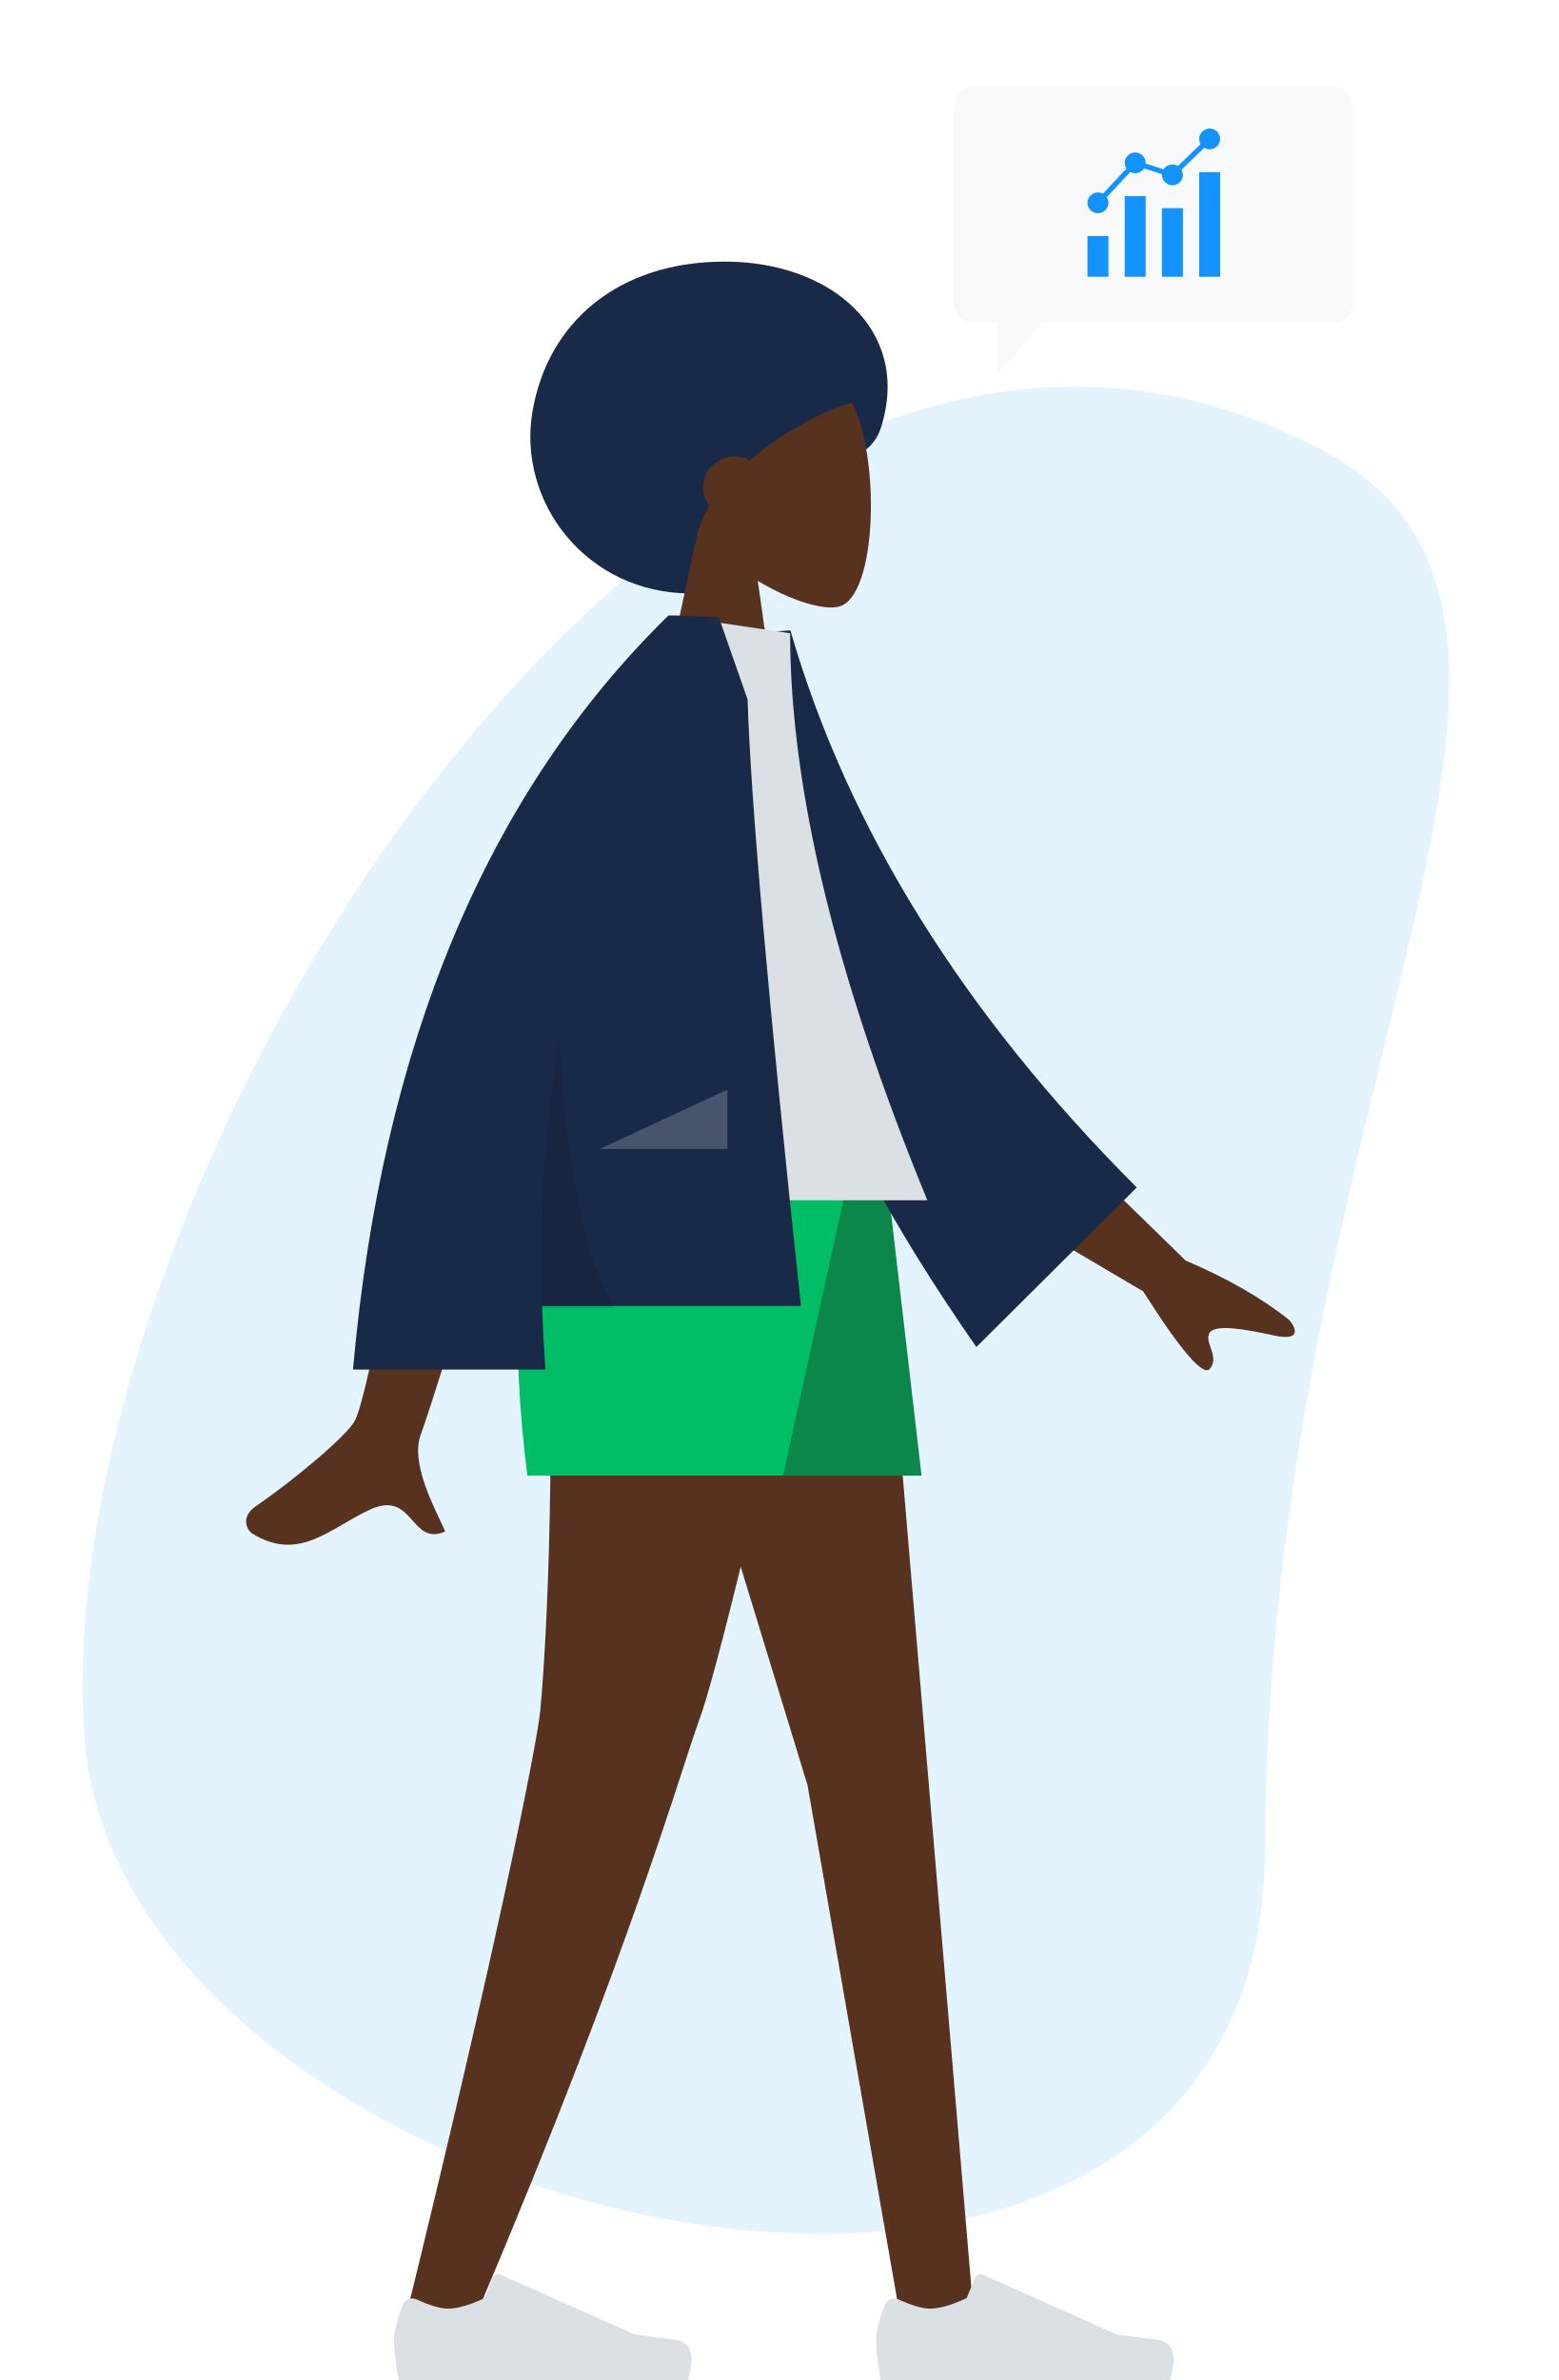
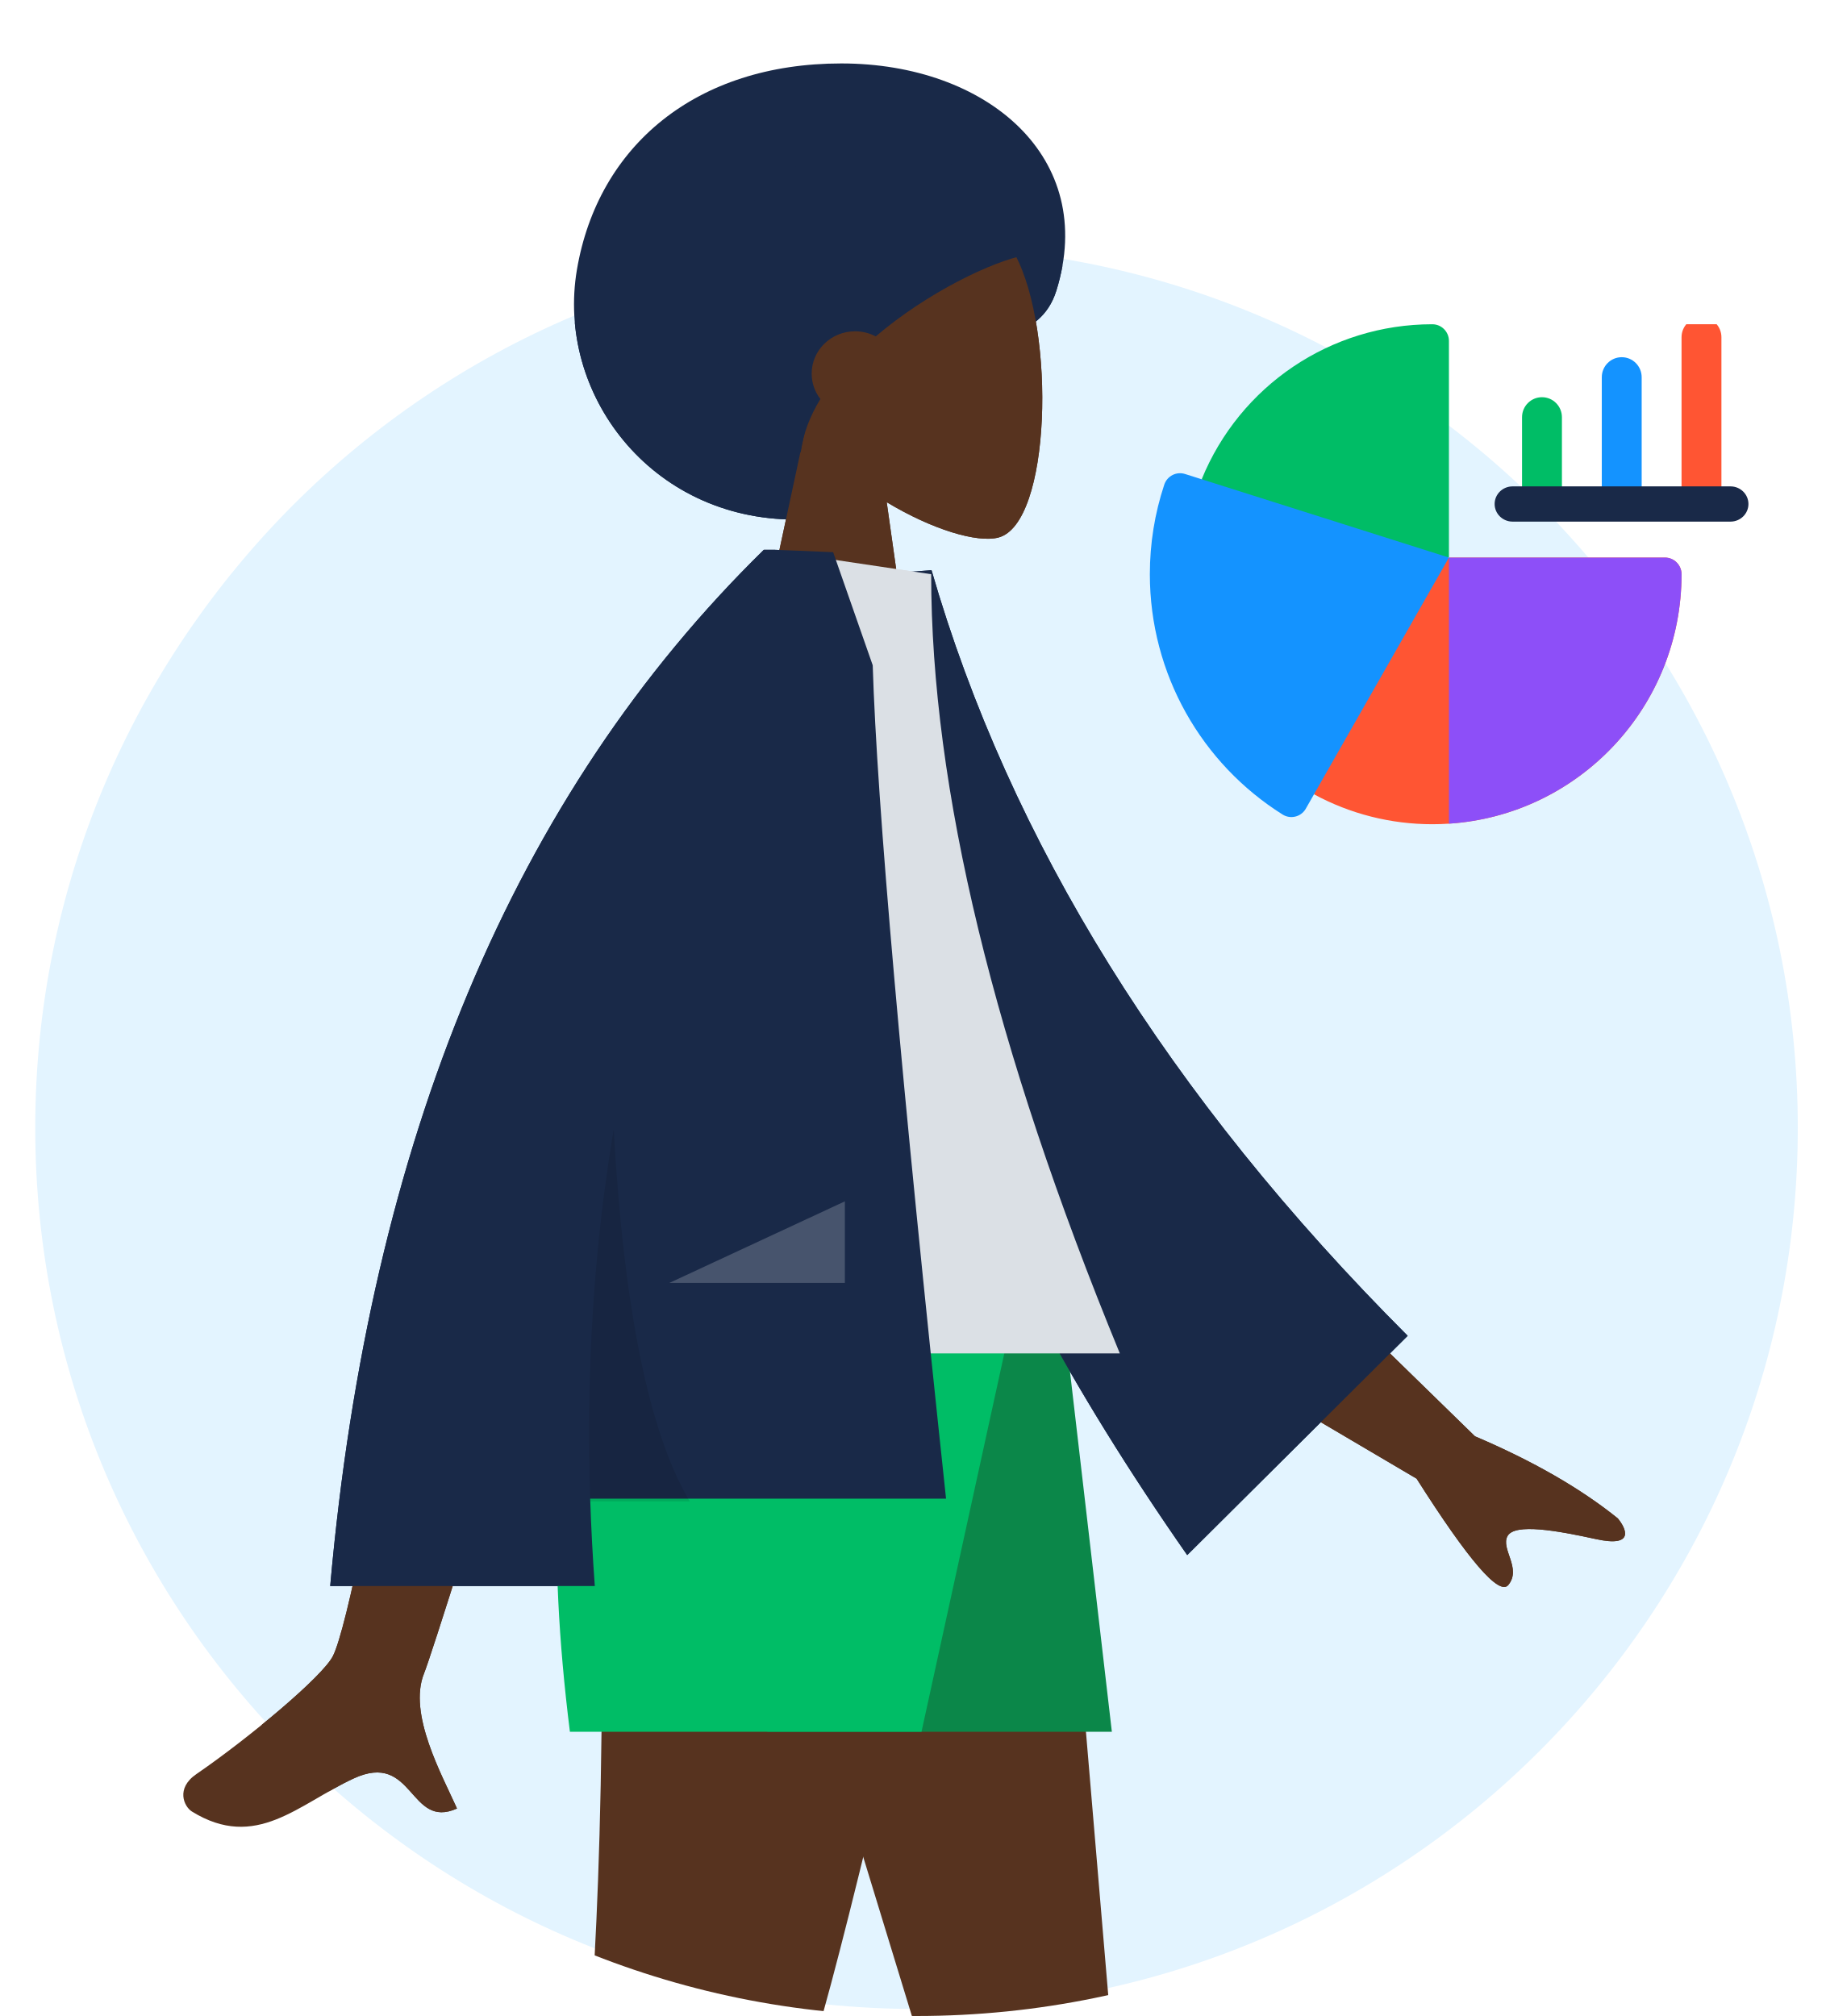
- <svg xmlns="http://www.w3.org/2000/svg" width="304" height="464" viewBox="0 0 304 464" fill="none">
+ <svg xmlns="http://www.w3.org/2000/svg" width="259" height="286" viewBox="0 0 259 286" fill="none">
+   <rect width="259" height="286" fill="white" />
+   <circle cx="130" cy="160" r="125" fill="#E3F4FF" />
+   <path fill-rule="evenodd" clip-rule="evenodd" d="M112.837 73.707C124.266 73.707 128.423 60.024 134.916 52.515C139.562 47.143 147.49 48.745 149.837 41.224C155.739 22.311 139.943 9 119.337 9C98.731 9 84.837 20.674 81.837 38.224C78.837 55.773 92.231 73.707 112.837 73.707Z" fill="#192948" />
+   <path fill-rule="evenodd" clip-rule="evenodd" d="M114.1 61.49C109.492 56.081 106.373 49.453 106.894 42.026C108.396 20.625 138.186 25.333 143.981 36.134C149.775 46.935 149.087 74.333 141.598 76.263C138.611 77.033 132.248 75.147 125.773 71.244L129.837 100H105.837L114.1 61.49Z" fill="#57331F" />
+   <path fill-rule="evenodd" clip-rule="evenodd" d="M124.217 47.724C123.345 47.262 122.346 47 121.284 47C117.884 47 115.127 49.687 115.127 53C115.127 54.353 115.587 55.601 116.361 56.604C114.903 59.009 113.907 61.535 113.581 64.132C108.524 64.132 90.071 45 108.454 27C126.837 9 153.403 34.696 145.42 36.195C140.831 37.056 131.587 41.438 124.217 47.724V47.724Z" fill="#192948" />
+   <path fill-rule="evenodd" clip-rule="evenodd" d="M180.882 176.123L209.21 203.758C217.452 207.273 224.205 211.156 229.47 215.404C230.654 216.832 231.943 219.568 226.372 218.344C220.802 217.12 214.888 216.082 213.841 217.894C212.794 219.705 215.879 222.481 213.944 224.852C212.654 226.432 208.316 221.405 200.93 209.77L171.473 192.403L180.882 176.123ZM60.145 171.02L81.043 171.102C68.139 212.756 61.174 234.857 60.145 237.406C57.831 243.14 62.728 251.874 64.822 256.567C58.002 259.619 58.728 248.317 50.125 252.32C42.273 255.973 36.299 262.593 27.226 256.994C26.111 256.306 24.889 253.715 27.842 251.69C35.2 246.645 45.803 237.815 47.235 234.908C49.189 230.945 53.492 209.649 60.145 171.02Z" fill="#57331F" />
+   <path fill-rule="evenodd" clip-rule="evenodd" d="M123.378 81.514L132.13 80.896C143.256 119.379 165.768 155.582 199.668 189.505L168.396 220.614C135.779 173.872 117.456 127.175 123.378 81.514Z" fill="#192948" />
+   <path fill-rule="evenodd" clip-rule="evenodd" d="M81.837 192H158.837C140.998 148.625 132.079 111.779 132.079 81.461L108.851 78C90.597 107.358 85.442 143.505 81.837 192Z" fill="#DBE0E5" />
+   <path fill-rule="evenodd" clip-rule="evenodd" d="M108.36 78.016C108.363 78.011 108.366 78.005 108.369 78H109.885C111.699 78.062 114.463 78.175 118.175 78.338L123.787 94.377C124.381 113.932 127.848 153.342 134.188 212.606H83.713C83.846 216.699 84.064 220.83 84.368 225H46.837C52.451 161.664 72.953 112.664 108.341 78L108.36 78.016V78.016Z" fill="#192948" />
+   <path fill-rule="evenodd" clip-rule="evenodd" d="M87.047 160.233C88.484 185.748 92.081 203.337 97.837 213H83.726C83.109 194.643 84.216 177.054 87.047 160.233V160.233Z" fill="black" fill-opacity="0.1" />
+   <path fill-rule="evenodd" clip-rule="evenodd" d="M94.948 182L119.837 170.429V182H94.948Z" fill="white" fill-opacity="0.2" />
  <g clip-path="url(#clip0)">
-     <rect width="304" height="464" fill="white" />
-     <path d="M257.447 87.548C319.506 120.113 247.245 211.767 246.696 360.559C246.232 486.634 23.422 435.921 16.451 338.546C8.624 229.2 135.035 23.315 257.447 87.548Z" fill="#E3F4FF" />
-     <path fill-rule="evenodd" clip-rule="evenodd" d="M134.837 115.707C146.266 115.707 150.423 102.024 156.916 94.515C161.562 89.143 169.49 90.745 171.837 83.224C177.739 64.311 161.943 51 141.337 51C120.731 51 106.837 62.674 103.837 80.224C100.837 97.773 114.231 115.707 134.837 115.707Z" fill="#192948" />
-     <path fill-rule="evenodd" clip-rule="evenodd" d="M136.1 103.49C131.492 98.081 128.373 91.453 128.894 84.025C130.396 62.625 160.186 67.333 165.981 78.134C171.775 88.935 171.087 116.333 163.598 118.263C160.611 119.033 154.248 117.147 147.773 113.244L151.837 142H127.837L136.1 103.49Z" fill="#57331F" />
-     <path fill-rule="evenodd" clip-rule="evenodd" d="M146.217 89.723C145.345 89.262 144.346 89 143.284 89C139.884 89 137.127 91.686 137.127 95C137.127 96.352 137.587 97.6 138.361 98.604C136.903 101.008 135.907 103.535 135.581 106.132C130.524 106.132 112.071 87 130.454 69C148.837 51 175.403 76.696 167.42 78.195C162.831 79.056 153.587 83.438 146.217 89.723V89.723Z" fill="#192948" />
-     <path fill-rule="evenodd" clip-rule="evenodd" d="M119.837 225L157.468 348.024L175.697 452.648H189.99L170.728 225H119.837Z" fill="#57331F" />
-     <path fill-rule="evenodd" clip-rule="evenodd" d="M106.375 225C108.931 292.547 105.923 327.389 105.351 333.526C104.779 339.663 96.945 379.455 78.401 454.708L93.631 449.478C122.939 380.459 132.926 344.589 136.288 335.526C139.649 326.463 148.577 289.621 163.071 225H106.375Z" fill="#57331F" />
-     <path fill-rule="evenodd" clip-rule="evenodd" d="M78.515 449.402C77.397 452.388 76.837 454.623 76.837 456.106C76.837 457.909 77.138 460.54 77.739 464C79.831 464 98.631 464 134.14 464C135.606 459.155 134.76 456.539 131.602 456.152C128.444 455.766 125.821 455.417 123.732 455.106L97.517 443.419C97.013 443.194 96.422 443.421 96.197 443.925C96.193 443.934 96.189 443.942 96.186 443.951L94.501 448.039C91.577 449.403 89.202 450.085 87.374 450.085C85.889 450.085 83.838 449.485 81.222 448.286L81.222 448.285C80.218 447.825 79.031 448.266 78.57 449.27C78.55 449.313 78.532 449.357 78.515 449.402Z" fill="#DBE0E5" />
-     <path fill-rule="evenodd" clip-rule="evenodd" d="M172.515 449.402C171.397 452.388 170.837 454.623 170.837 456.106C170.837 457.909 171.138 460.54 171.739 464C173.83 464 192.631 464 228.14 464C229.606 459.155 228.76 456.539 225.602 456.152C222.444 455.766 219.821 455.417 217.732 455.106L191.517 443.419C191.013 443.194 190.422 443.421 190.197 443.925C190.193 443.934 190.189 443.942 190.186 443.951L188.5 448.039C185.577 449.403 183.202 450.085 181.374 450.085C179.889 450.085 177.838 449.485 175.222 448.286L175.222 448.285C174.218 447.825 173.031 448.266 172.57 449.27C172.55 449.313 172.532 449.357 172.515 449.402Z" fill="#DBE0E5" />
-     <path fill-rule="evenodd" clip-rule="evenodd" d="M114.837 225L130.837 287.68H179.708L172.421 225H114.837Z" fill="#0B8749" />
-     <path fill-rule="evenodd" clip-rule="evenodd" d="M105.837 225C100.573 240.781 99.573 261.674 102.837 287.68H152.708L166.421 225H105.837Z" fill="#00BD66" />
-     <path fill-rule="evenodd" clip-rule="evenodd" d="M202.882 218.123L231.21 245.758C239.452 249.273 246.205 253.156 251.47 257.404C252.654 258.832 253.943 261.568 248.372 260.344C242.802 259.12 236.888 258.082 235.841 259.894C234.794 261.705 237.879 264.481 235.944 266.852C234.654 268.432 230.316 263.405 222.93 251.77L193.473 234.403L202.882 218.123ZM82.145 213.02L103.043 213.102C90.139 254.756 83.174 276.857 82.145 279.406C79.831 285.14 84.728 293.874 86.822 298.567C80.002 301.619 80.728 290.317 72.125 294.32C64.272 297.973 58.299 304.593 49.226 298.994C48.111 298.306 46.889 295.715 49.842 293.69C57.2 288.645 67.802 279.815 69.235 276.908C71.189 272.945 75.492 251.649 82.145 213.02Z" fill="#57331F" />
-     <path fill-rule="evenodd" clip-rule="evenodd" d="M145.378 123.514L154.13 122.896C165.256 161.379 187.768 197.582 221.668 231.505L190.396 262.614C157.779 215.872 139.456 169.175 145.378 123.514Z" fill="#192948" />
-     <path fill-rule="evenodd" clip-rule="evenodd" d="M103.837 234H180.837C162.998 190.625 154.079 153.779 154.079 123.461L130.851 120C112.597 149.358 107.442 185.505 103.837 234Z" fill="#DBE0E5" />
-     <path fill-rule="evenodd" clip-rule="evenodd" d="M130.36 120.016C130.363 120.011 130.366 120.005 130.369 120H131.885C133.699 120.062 136.463 120.175 140.175 120.338L145.787 136.377C146.381 155.932 149.848 195.342 156.188 254.606H105.713C105.846 258.699 106.064 262.83 106.368 267H68.837C74.451 203.664 94.953 154.664 130.341 120L130.36 120.016V120.016Z" fill="#192948" />
-     <path fill-rule="evenodd" clip-rule="evenodd" d="M109.048 202.233C110.484 227.748 114.081 245.337 119.837 255H105.726C105.109 236.643 106.216 219.054 109.048 202.233V202.233Z" fill="black" fill-opacity="0.1" />
-     <path fill-rule="evenodd" clip-rule="evenodd" d="M116.948 224L141.837 212.429V224H116.948Z" fill="white" fill-opacity="0.2" />
-     <path fill-rule="evenodd" clip-rule="evenodd" d="M259.869 16.776C262.078 16.776 263.869 18.567 263.869 20.776V58.971C263.869 61.18 262.078 62.971 259.869 62.971H203.288L194.469 73V62.971H190C187.791 62.971 186 61.18 186 58.971V20.776C186 18.567 187.791 16.776 190 16.776H259.869Z" fill="#F7F9FB" />
-     <path d="M222.988 31.751L227.324 33.145L227.011 34.1L222.675 32.706L222.988 31.751Z" fill="#1493FF" />
-     <path d="M234.435 27.789L235.143 28.507L230.084 33.39L229.376 32.672L234.435 27.789Z" fill="#1493FF" />
-     <path d="M219.953 32.536L220.698 33.217L215.524 38.765L214.779 38.084L219.953 32.536Z" fill="#1493FF" />
-     <path d="M212.064 46.026H216.154V53.958H212.064V46.026Z" fill="#1493FF" />
-     <path d="M219.324 38.24H223.414V53.958H219.324V38.24Z" fill="#1493FF" />
-     <path d="M226.585 40.576H230.675V53.958H226.585V40.576Z" fill="#1493FF" />
-     <path d="M233.845 33.569H237.935V53.958H233.845V33.569Z" fill="#1493FF" />
-     <path d="M237.935 27.086C237.935 28.204 237.02 29.11 235.89 29.11C234.761 29.11 233.845 28.204 233.845 27.086C233.845 25.968 234.761 25.062 235.89 25.062C237.02 25.062 237.935 25.968 237.935 27.086Z" fill="#1493FF" />
-     <path d="M230.675 34.093C230.675 35.211 229.759 36.117 228.63 36.117C227.5 36.117 226.585 35.211 226.585 34.093C226.585 32.975 227.5 32.069 228.63 32.069C229.759 32.069 230.675 32.975 230.675 34.093Z" fill="#1493FF" />
-     <path d="M223.414 31.758C223.414 32.875 222.499 33.781 221.369 33.781C220.24 33.781 219.324 32.875 219.324 31.758C219.324 30.64 220.24 29.733 221.369 29.733C222.499 29.733 223.414 30.64 223.414 31.758Z" fill="#1493FF" />
-     <path d="M216.154 39.543C216.154 40.661 215.238 41.567 214.109 41.567C212.979 41.567 212.064 40.661 212.064 39.543C212.064 38.425 212.979 37.519 214.109 37.519C215.238 37.519 216.154 38.425 216.154 39.543Z" fill="#1493FF" />
+     <path d="M221.544 59.186V70.534C221.544 72.1 220.277 73.371 218.715 73.371C217.154 73.371 215.887 72.1 215.887 70.534V59.186C215.887 57.62 217.154 56.349 218.715 56.349C220.277 56.349 221.544 57.62 221.544 59.186Z" fill="#00BD66" />
+     <path d="M232.856 53.511V70.534C232.856 72.1 231.589 73.371 230.028 73.371C228.467 73.371 227.2 72.1 227.2 70.534V53.511C227.2 51.945 228.467 50.674 230.028 50.674C231.589 50.674 232.856 51.945 232.856 53.511Z" fill="#1493FF" />
+     <path d="M244.168 47.837V70.534C244.168 72.1 242.901 73.371 241.34 73.371C239.779 73.371 238.512 72.1 238.512 70.534V47.837C238.512 46.271 239.779 45 241.34 45C242.901 45 244.168 46.271 244.168 47.837Z" fill="#FF5533" />
+     <path d="M205.518 48.364V79.1L185.564 77.839L170.449 67.991C175.86 54.743 188.717 46 203.161 46C204.462 46 205.518 47.059 205.518 48.364Z" fill="#00BD66" />
+     <path d="M238.512 81.464C238.512 100.272 223.954 115.635 205.518 116.849C204.738 116.901 203.953 116.928 203.161 116.928C197.27 116.928 191.514 115.467 186.378 112.683L191.075 93.443L205.518 79.1H236.155C237.456 79.1 238.512 80.159 238.512 81.464Z" fill="#FF5533" />
+     <path d="M238.512 81.464C238.512 100.272 223.954 115.635 205.518 116.849V79.1H236.155C237.456 79.1 238.512 80.159 238.512 81.464Z" fill="#8D4FF8" />
+     <path d="M205.518 79.1C203.922 81.9 186.055 113.25 185.171 114.801C184.48 115.91 183.023 116.243 181.922 115.551C170.484 108.363 163.096 95.667 163.096 81.464C163.096 77.117 163.784 72.84 165.142 68.751C165.553 67.514 166.889 66.842 168.124 67.255C168.149 67.263 205.184 78.994 205.518 79.1Z" fill="#1493FF" />
+     <path d="M248 71.5C248 72.88 246.859 74 245.453 74H214.547C213.141 74 212 72.88 212 71.5C212 70.12 213.141 69 214.547 69H245.453C246.859 69 248 70.12 248 71.5Z" fill="#192948" />
+   </g>
+   <mask id="mask0" mask-type="alpha" maskUnits="userSpaceOnUse" x="5" y="36" width="250" height="250">
+     <circle cx="130" cy="161" r="125" fill="#E3F4FF" />
+   </mask>
+   <g mask="url(#mask0)">
+     <path fill-rule="evenodd" clip-rule="evenodd" d="M112.837 73.707C124.266 73.707 128.423 60.024 134.916 52.515C139.562 47.143 147.49 48.745 149.837 41.224C155.739 22.311 139.943 9 119.337 9C98.731 9 84.837 20.674 81.837 38.224C78.837 55.773 92.231 73.707 112.837 73.707Z" fill="#192948" />
+     <path fill-rule="evenodd" clip-rule="evenodd" d="M114.1 61.49C109.492 56.081 106.373 49.453 106.894 42.026C108.396 20.625 138.186 25.333 143.981 36.134C149.775 46.935 149.087 74.333 141.598 76.263C138.611 77.033 132.248 75.147 125.773 71.244L129.837 100H105.837L114.1 61.49Z" fill="#57331F" />
+     <path fill-rule="evenodd" clip-rule="evenodd" d="M124.217 47.724C123.345 47.262 122.346 47 121.284 47C117.884 47 115.127 49.687 115.127 53C115.127 54.353 115.587 55.601 116.361 56.604C114.903 59.009 113.907 61.535 113.581 64.132C108.524 64.132 90.071 45 108.454 27C126.837 9 153.403 34.696 145.42 36.195C140.831 37.056 131.587 41.438 124.217 47.724V47.724Z" fill="#192948" />
+     <path fill-rule="evenodd" clip-rule="evenodd" d="M97.837 183L135.468 306.024L153.697 410.648H167.99L148.728 183H97.837Z" fill="#57331F" />
+     <path fill-rule="evenodd" clip-rule="evenodd" d="M84.375 183C86.931 250.547 83.923 285.389 83.351 291.526C82.779 297.663 74.945 337.455 56.401 412.708L71.631 407.478C100.939 338.459 110.926 302.589 114.288 293.526C117.649 284.463 126.577 247.621 141.071 183H84.375Z" fill="#57331F" />
+     <path fill-rule="evenodd" clip-rule="evenodd" d="M92.837 183L108.837 245.68H157.707L150.421 183H92.837Z" fill="#0B8749" />
+     <path fill-rule="evenodd" clip-rule="evenodd" d="M83.837 183C78.573 198.781 77.573 219.674 80.837 245.68H130.707L144.421 183H83.837Z" fill="#00BD66" />
+     <path fill-rule="evenodd" clip-rule="evenodd" d="M180.882 176.123L209.21 203.758C217.452 207.273 224.205 211.156 229.47 215.404C230.654 216.832 231.943 219.568 226.372 218.344C220.802 217.12 214.888 216.082 213.841 217.894C212.794 219.705 215.879 222.481 213.944 224.852C212.654 226.432 208.316 221.405 200.93 209.77L171.473 192.403L180.882 176.123ZM60.145 171.02L81.043 171.102C68.139 212.756 61.174 234.857 60.145 237.406C57.831 243.14 62.728 251.874 64.822 256.567C58.002 259.619 58.728 248.317 50.125 252.32C42.273 255.973 36.299 262.593 27.226 256.994C26.111 256.306 24.889 253.715 27.842 251.69C35.2 246.645 45.803 237.815 47.235 234.908C49.189 230.945 53.492 209.649 60.145 171.02Z" fill="#57331F" />
+     <path fill-rule="evenodd" clip-rule="evenodd" d="M123.378 81.514L132.13 80.896C143.256 119.379 165.768 155.582 199.668 189.505L168.396 220.614C135.779 173.872 117.456 127.175 123.378 81.514Z" fill="#192948" />
+     <path fill-rule="evenodd" clip-rule="evenodd" d="M81.837 192H158.837C140.998 148.625 132.079 111.779 132.079 81.461L108.851 78C90.597 107.358 85.442 143.505 81.837 192Z" fill="#DBE0E5" />
+     <path fill-rule="evenodd" clip-rule="evenodd" d="M108.36 78.016C108.363 78.011 108.366 78.005 108.369 78H109.885C111.699 78.062 114.463 78.175 118.175 78.338L123.787 94.377C124.381 113.932 127.848 153.342 134.188 212.606H83.713C83.846 216.699 84.064 220.83 84.368 225H46.837C52.451 161.664 72.953 112.664 108.341 78L108.36 78.016V78.016Z" fill="#192948" />
+     <path fill-rule="evenodd" clip-rule="evenodd" d="M87.047 160.233C88.484 185.748 92.081 203.337 97.837 213H83.726C83.109 194.643 84.216 177.054 87.047 160.233V160.233Z" fill="black" fill-opacity="0.1" />
+     <path fill-rule="evenodd" clip-rule="evenodd" d="M94.948 182L119.837 170.429V182H94.948Z" fill="white" fill-opacity="0.2" />
  </g>
  <defs>
    <clipPath id="clip0">
-       <rect width="304" height="464" fill="white" />
+       <rect x="163" y="46" width="88" height="71" fill="white" />
    </clipPath>
  </defs>
</svg>
